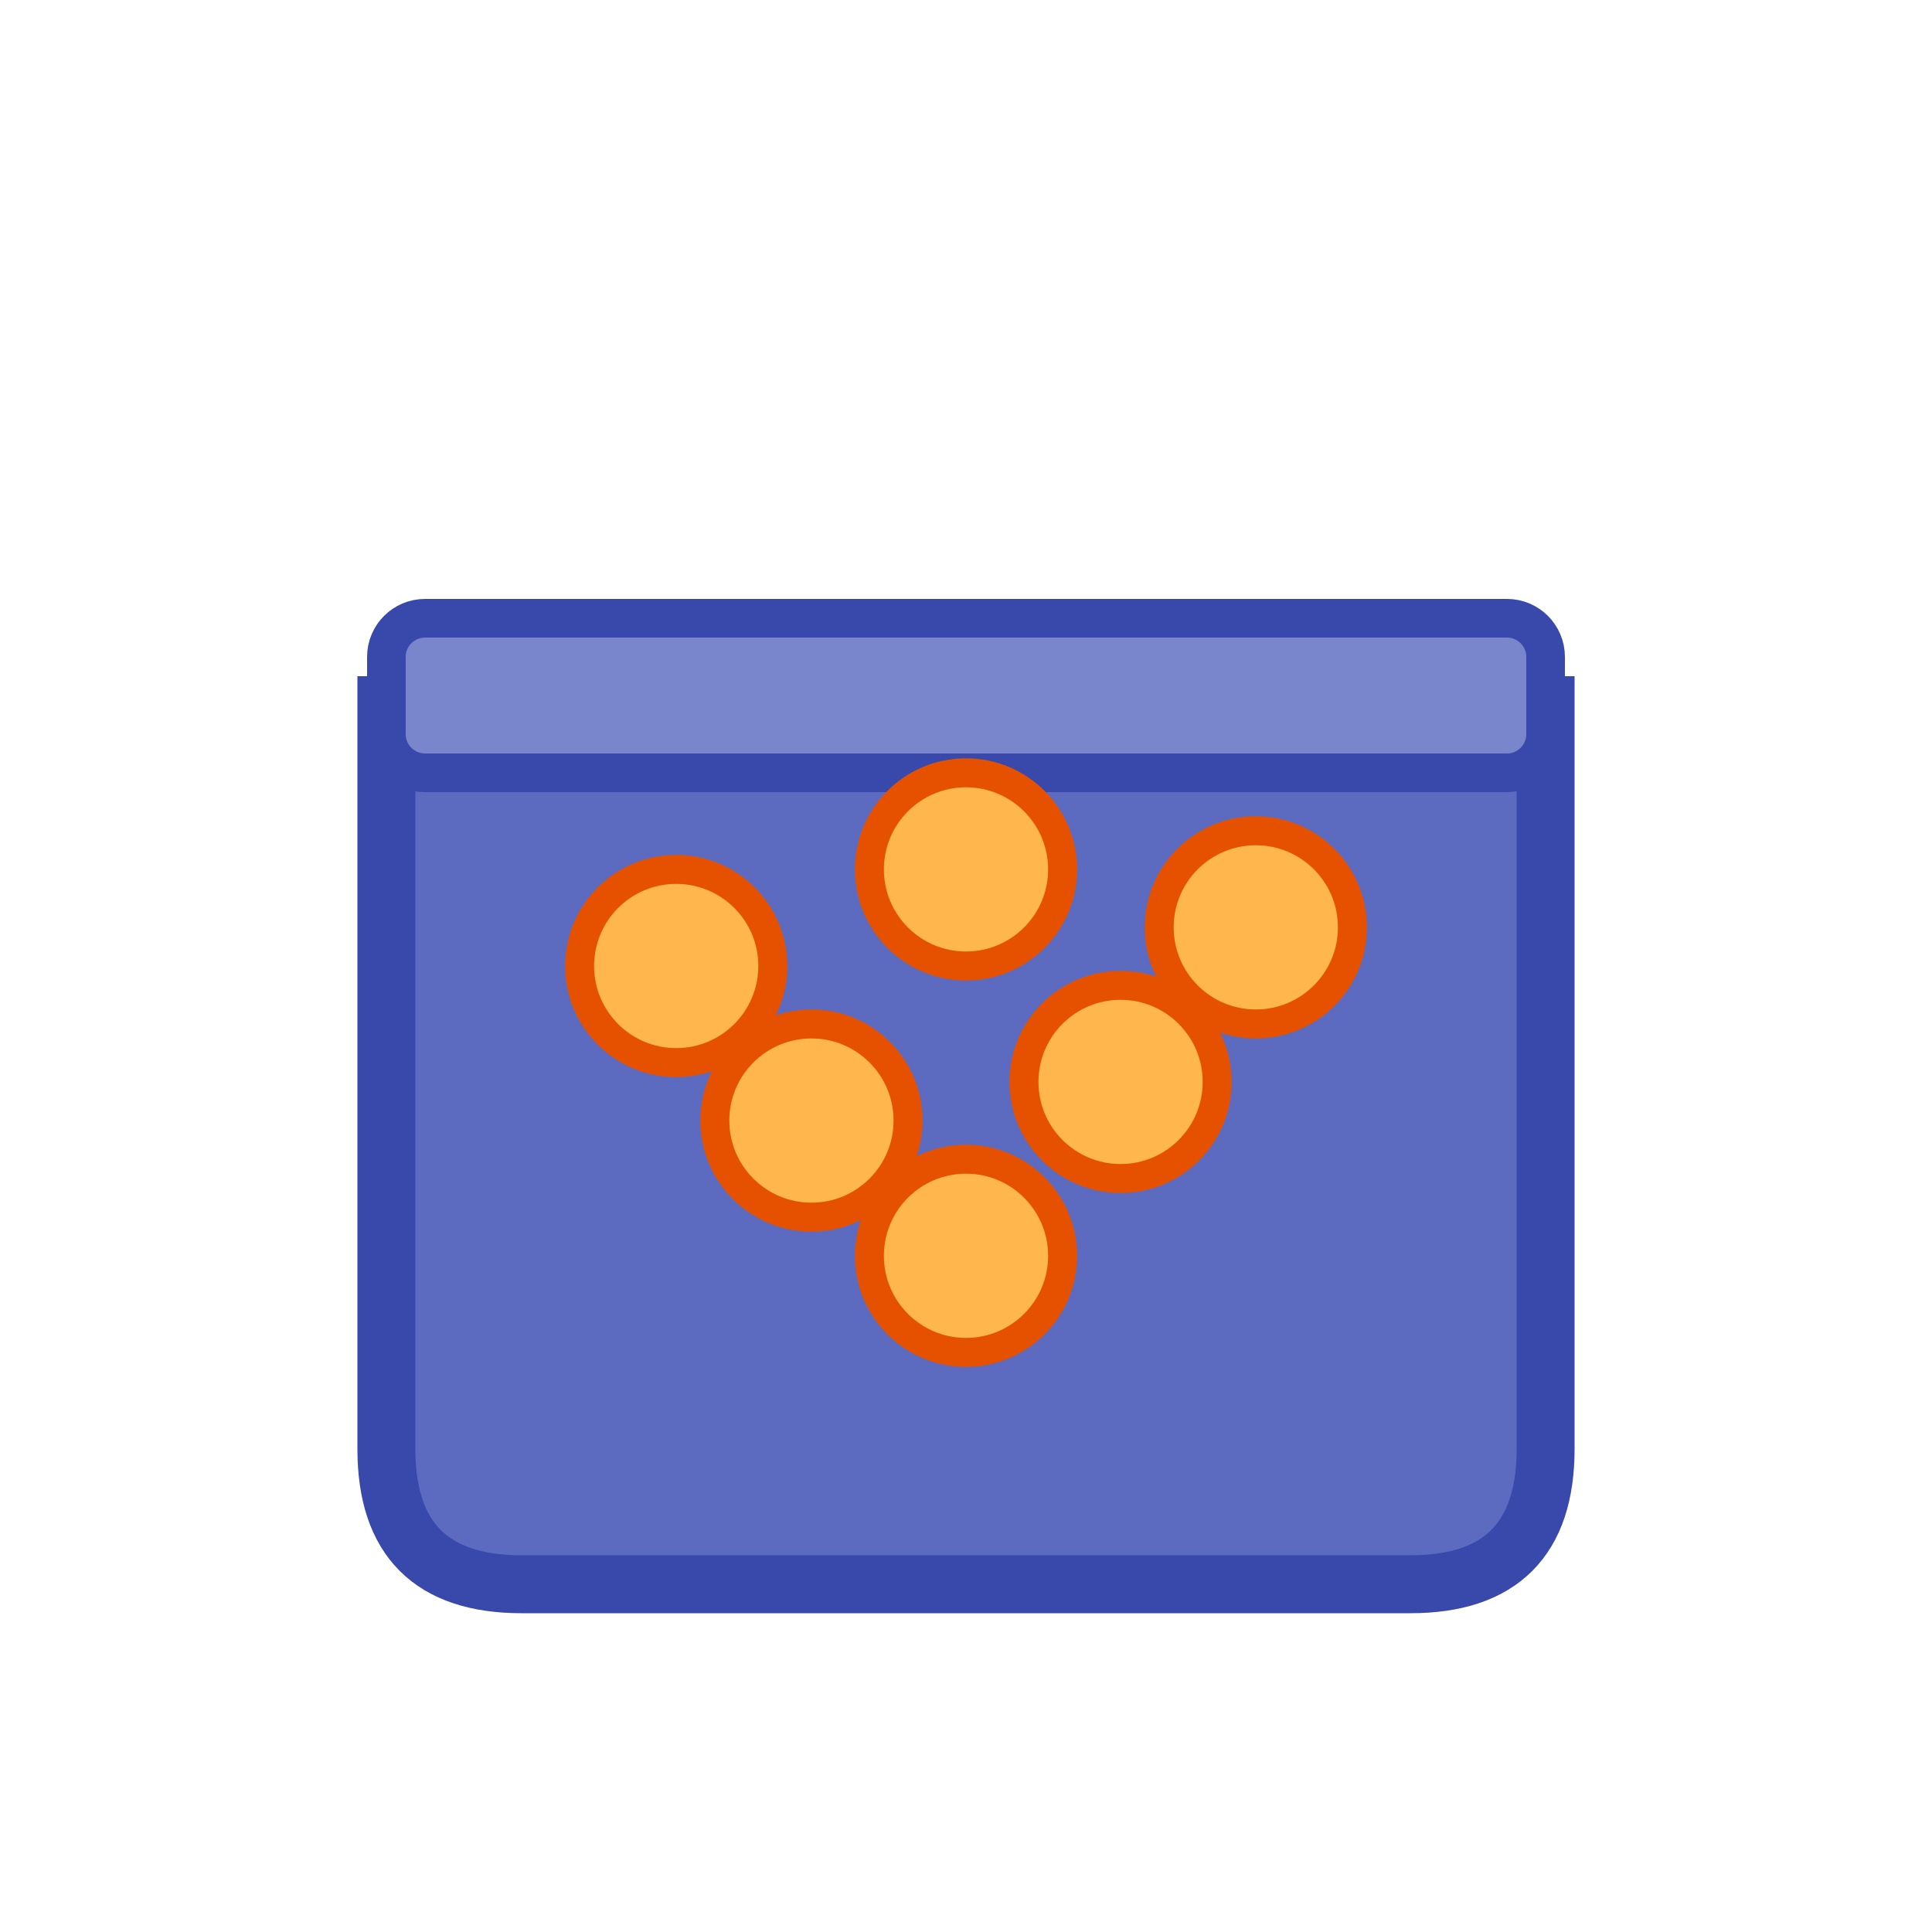
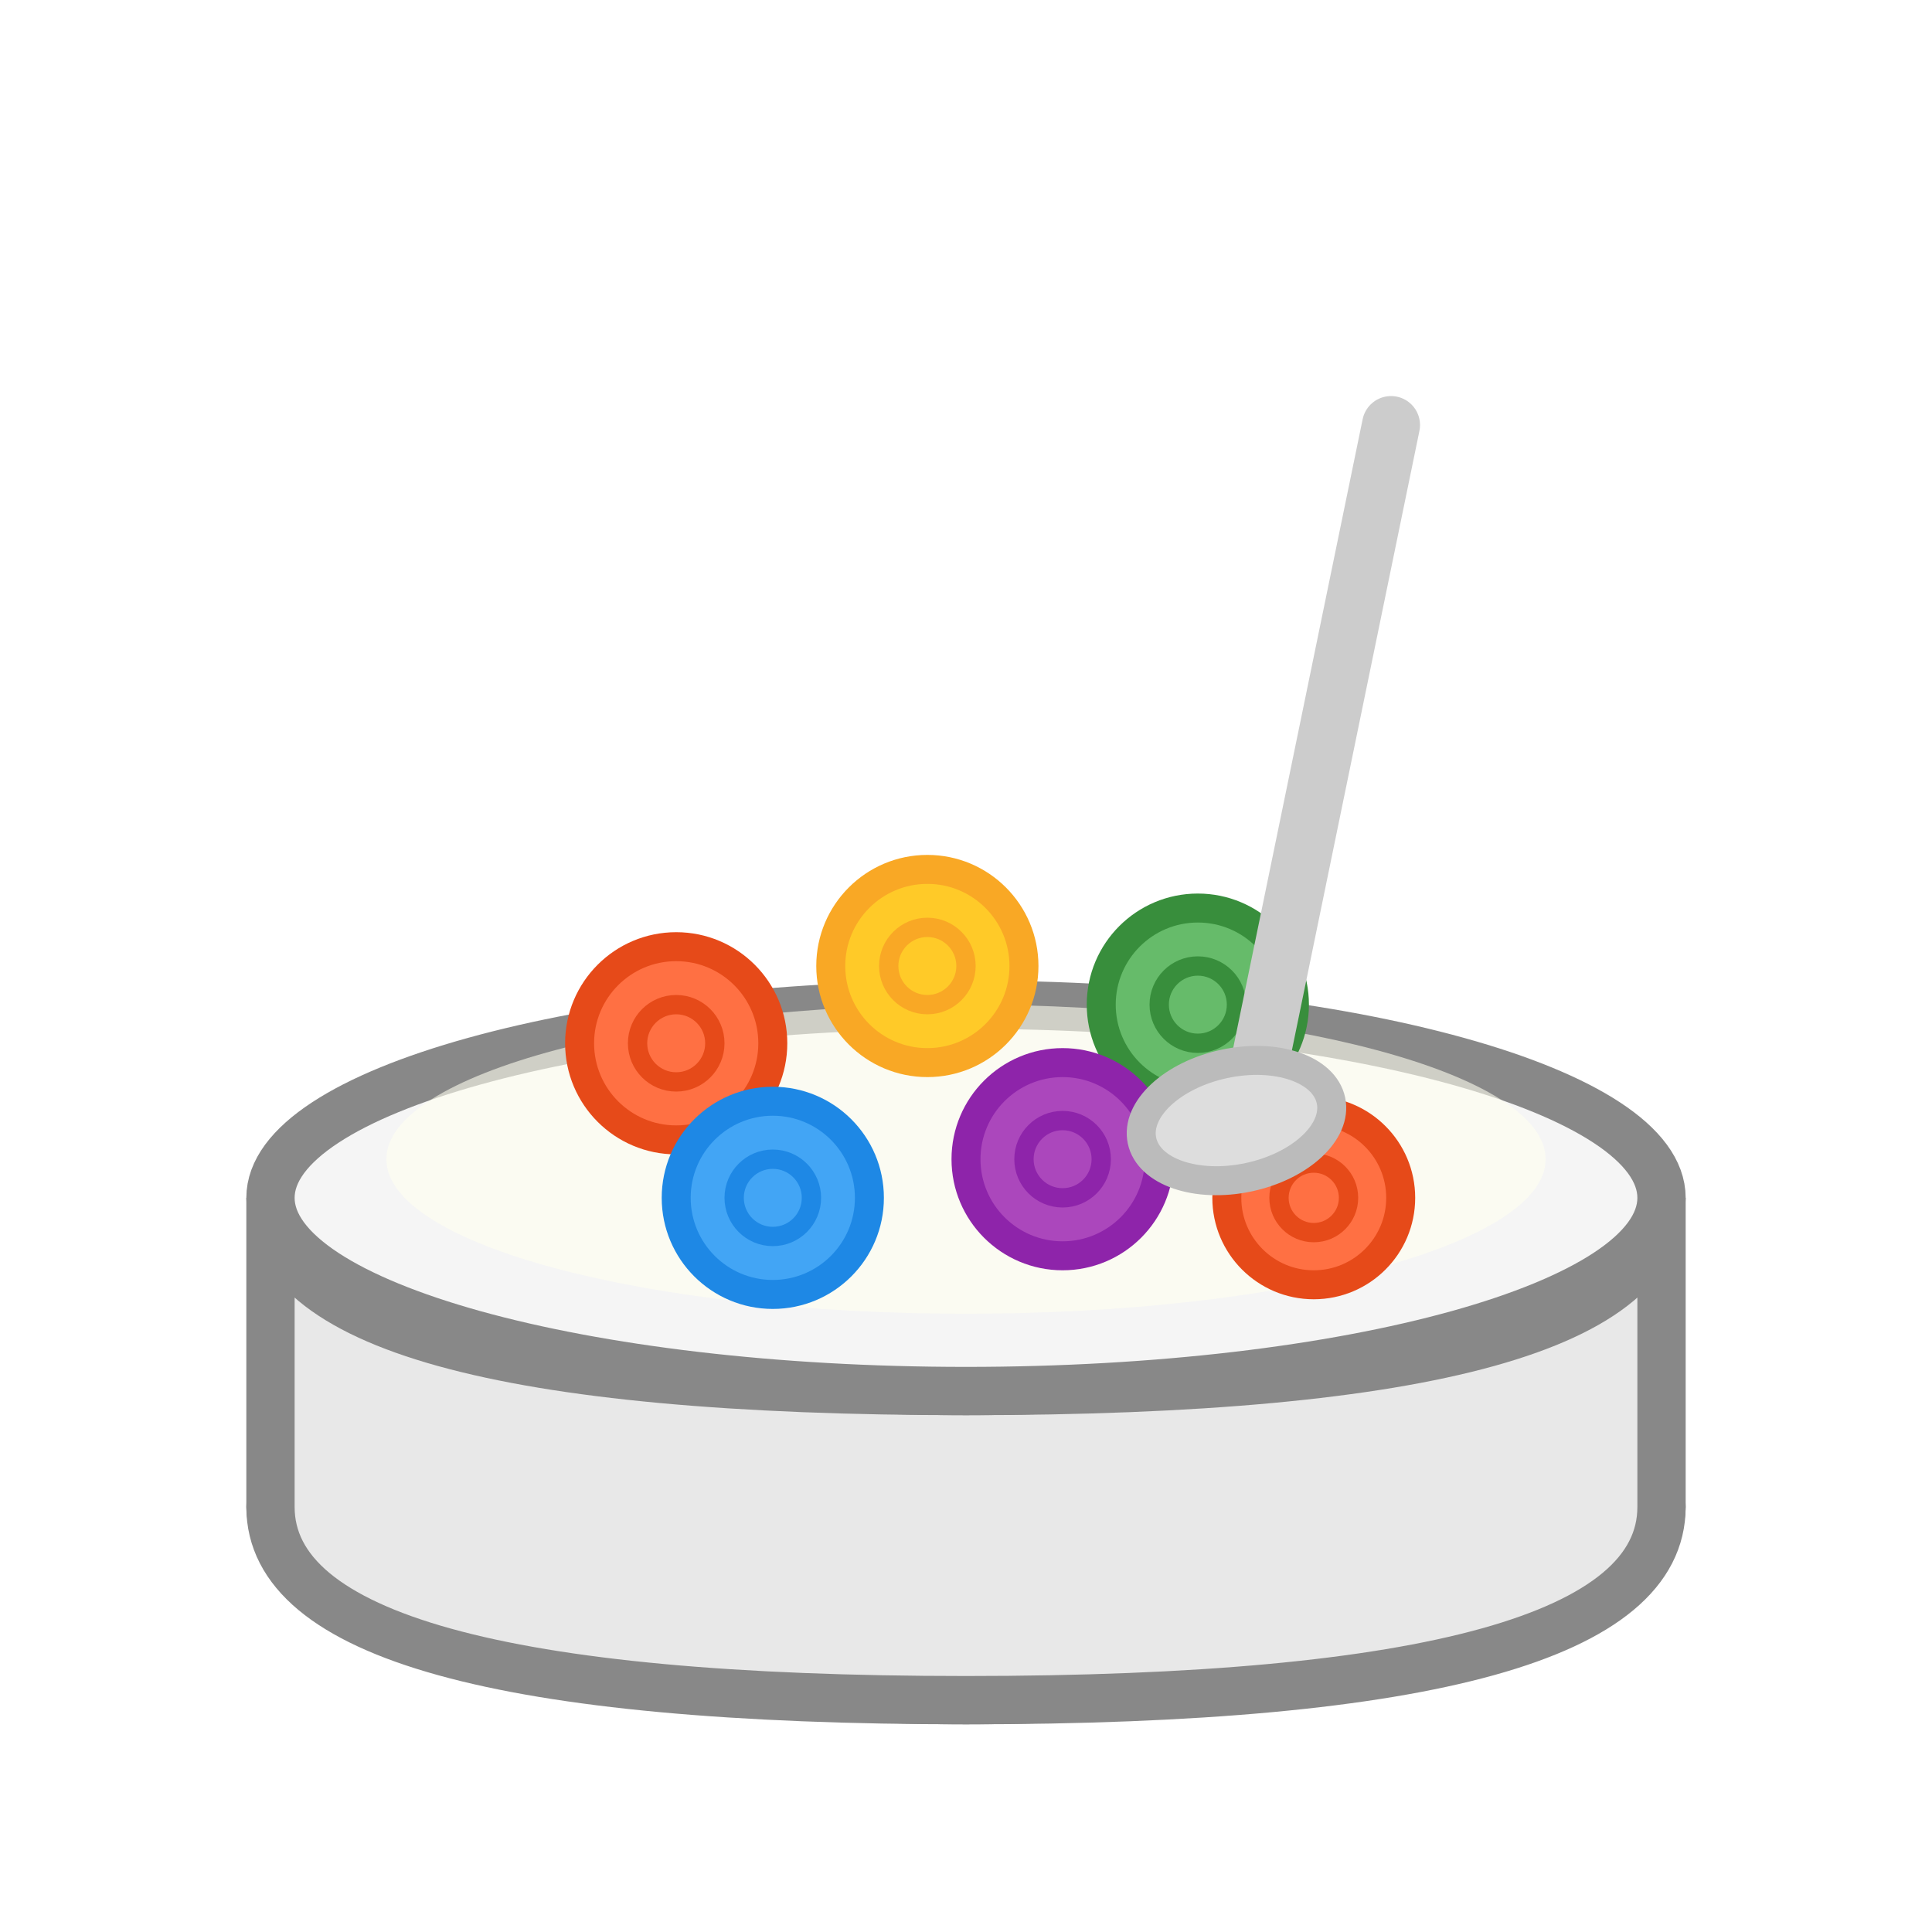
<svg xmlns="http://www.w3.org/2000/svg" viewBox="0 0 100 100">
-   <path d="M20 35 L20 75 Q20 82 27 82 L73 82 Q80 82 80 75 L80 35" fill="#5C6BC0" stroke="#3949AB" stroke-width="3" />
-   <rect x="20" y="32" width="60" height="8" rx="2" fill="#7986CB" stroke="#3949AB" stroke-width="2" />
-   <circle cx="35" cy="50" r="5" fill="#FFB74D" stroke="#E65100" stroke-width="1.5" />
-   <circle cx="50" cy="45" r="5" fill="#FFB74D" stroke="#E65100" stroke-width="1.5" />
-   <circle cx="65" cy="48" r="5" fill="#FFB74D" stroke="#E65100" stroke-width="1.5" />
-   <circle cx="42" cy="58" r="5" fill="#FFB74D" stroke="#E65100" stroke-width="1.5" />
-   <circle cx="58" cy="56" r="5" fill="#FFB74D" stroke="#E65100" stroke-width="1.5" />
-   <circle cx="50" cy="65" r="5" fill="#FFB74D" stroke="#E65100" stroke-width="1.5" />
+   <ellipse cx="50" cy="78" rx="36" ry="10" fill="#D0D0D0" stroke="#888" stroke-width="2.5" />
+   <path d="M14 62 L14 78 Q14 88 50 88 Q86 88 86 78 L86 62 Q86 72 50 72 Q14 72 14 62Z" fill="#E8E8E8" stroke="#888" stroke-width="2.5" />
+   <ellipse cx="50" cy="62" rx="36" ry="10" fill="#F5F5F5" stroke="#888" stroke-width="2.5" />
+   <ellipse cx="50" cy="60" rx="30" ry="8" fill="#FFFFF0" opacity="0.6" />
+   <circle cx="35" cy="54" r="5" fill="#FF7043" stroke="#E64A19" stroke-width="1.5" />
+   <circle cx="35" cy="54" r="2" fill="#FF7043" stroke="#E64A19" stroke-width="1" />
+   <circle cx="48" cy="50" r="5" fill="#FFCA28" stroke="#F9A825" stroke-width="1.5" />
+   <circle cx="48" cy="50" r="2" fill="#FFCA28" stroke="#F9A825" stroke-width="1" />
+   <circle cx="62" cy="52" r="5" fill="#66BB6A" stroke="#388E3C" stroke-width="1.5" />
+   <circle cx="62" cy="52" r="2" fill="#66BB6A" stroke="#388E3C" stroke-width="1" />
+   <circle cx="40" cy="62" r="5" fill="#42A5F5" stroke="#1E88E5" stroke-width="1.5" />
+   <circle cx="40" cy="62" r="2" fill="#42A5F5" stroke="#1E88E5" stroke-width="1" />
+   <circle cx="55" cy="60" r="5" fill="#AB47BC" stroke="#8E24AA" stroke-width="1.5" />
+   <circle cx="55" cy="60" r="2" fill="#AB47BC" stroke="#8E24AA" stroke-width="1" />
+   <circle cx="68" cy="62" r="4.5" fill="#FF7043" stroke="#E64A19" stroke-width="1.5" />
+   <circle cx="68" cy="62" r="1.8" fill="#FF7043" stroke="#E64A19" stroke-width="1" />
+   <line x1="72" y1="22" x2="65" y2="56" stroke="#CCC" stroke-width="3" stroke-linecap="round" />
+   <ellipse cx="64" cy="58" rx="5" ry="3" fill="#DDD" stroke="#BBB" stroke-width="1.5" transform="rotate(-12,64,58)" />
</svg>
